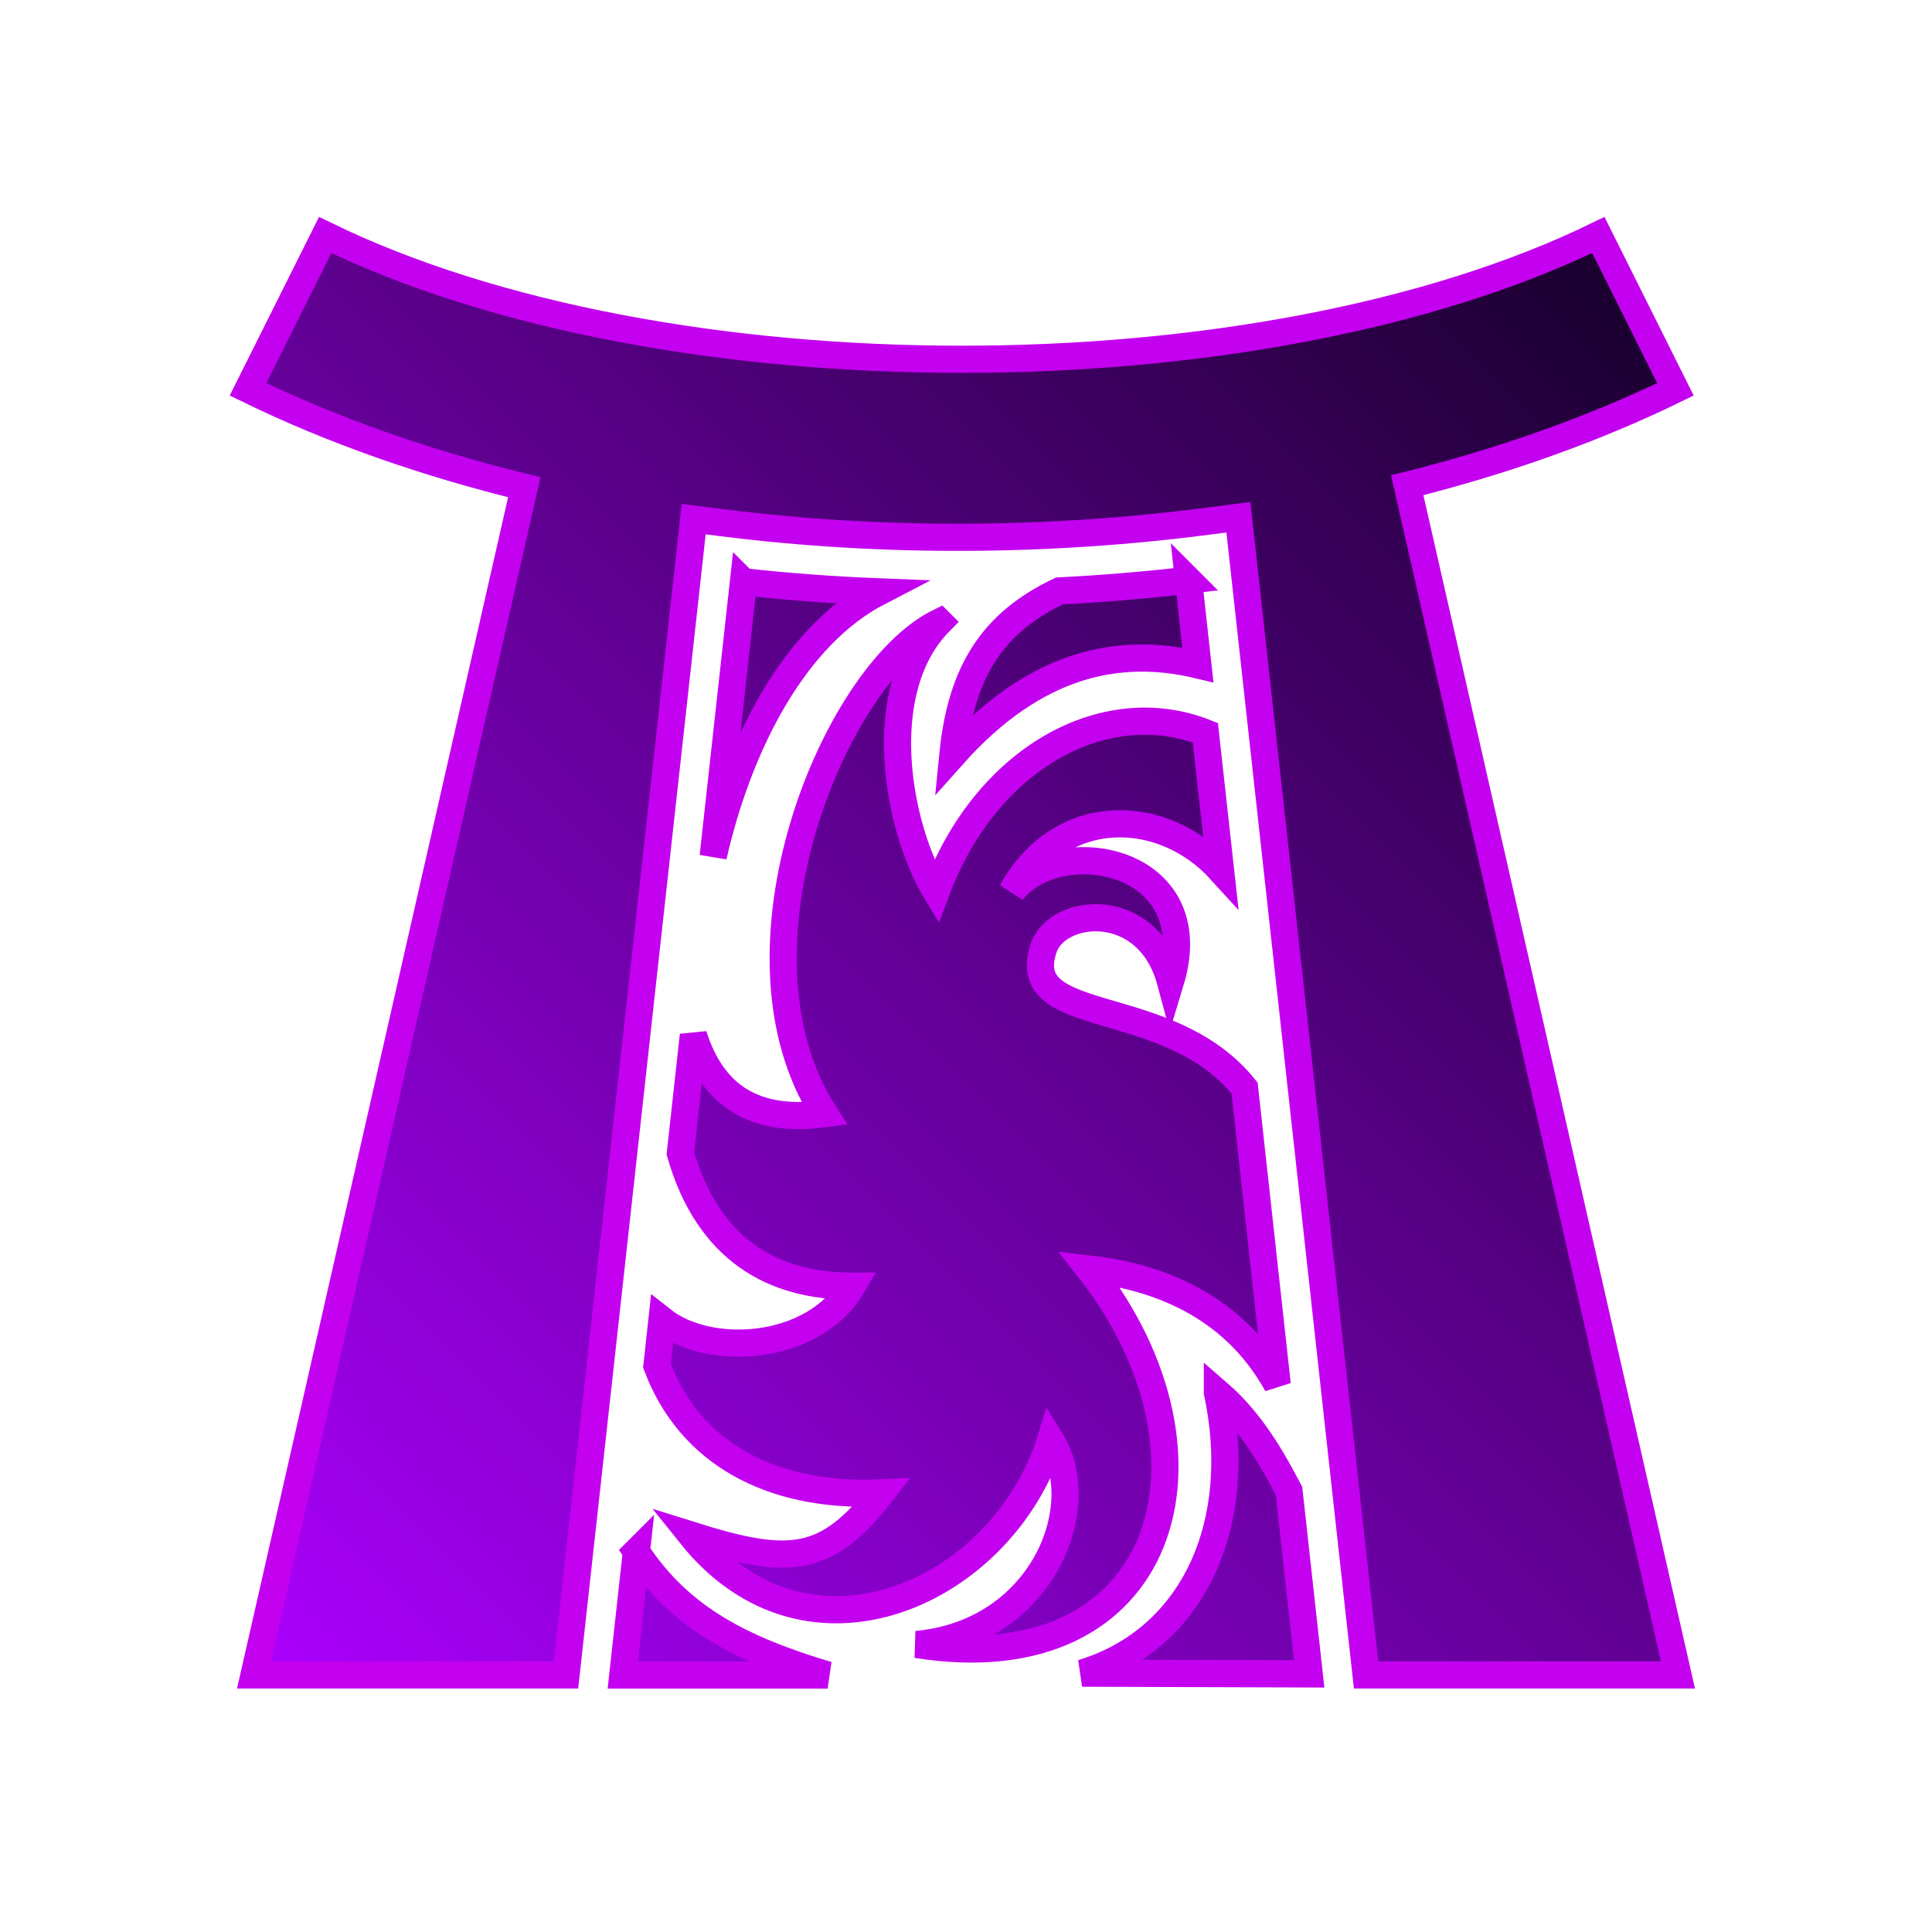
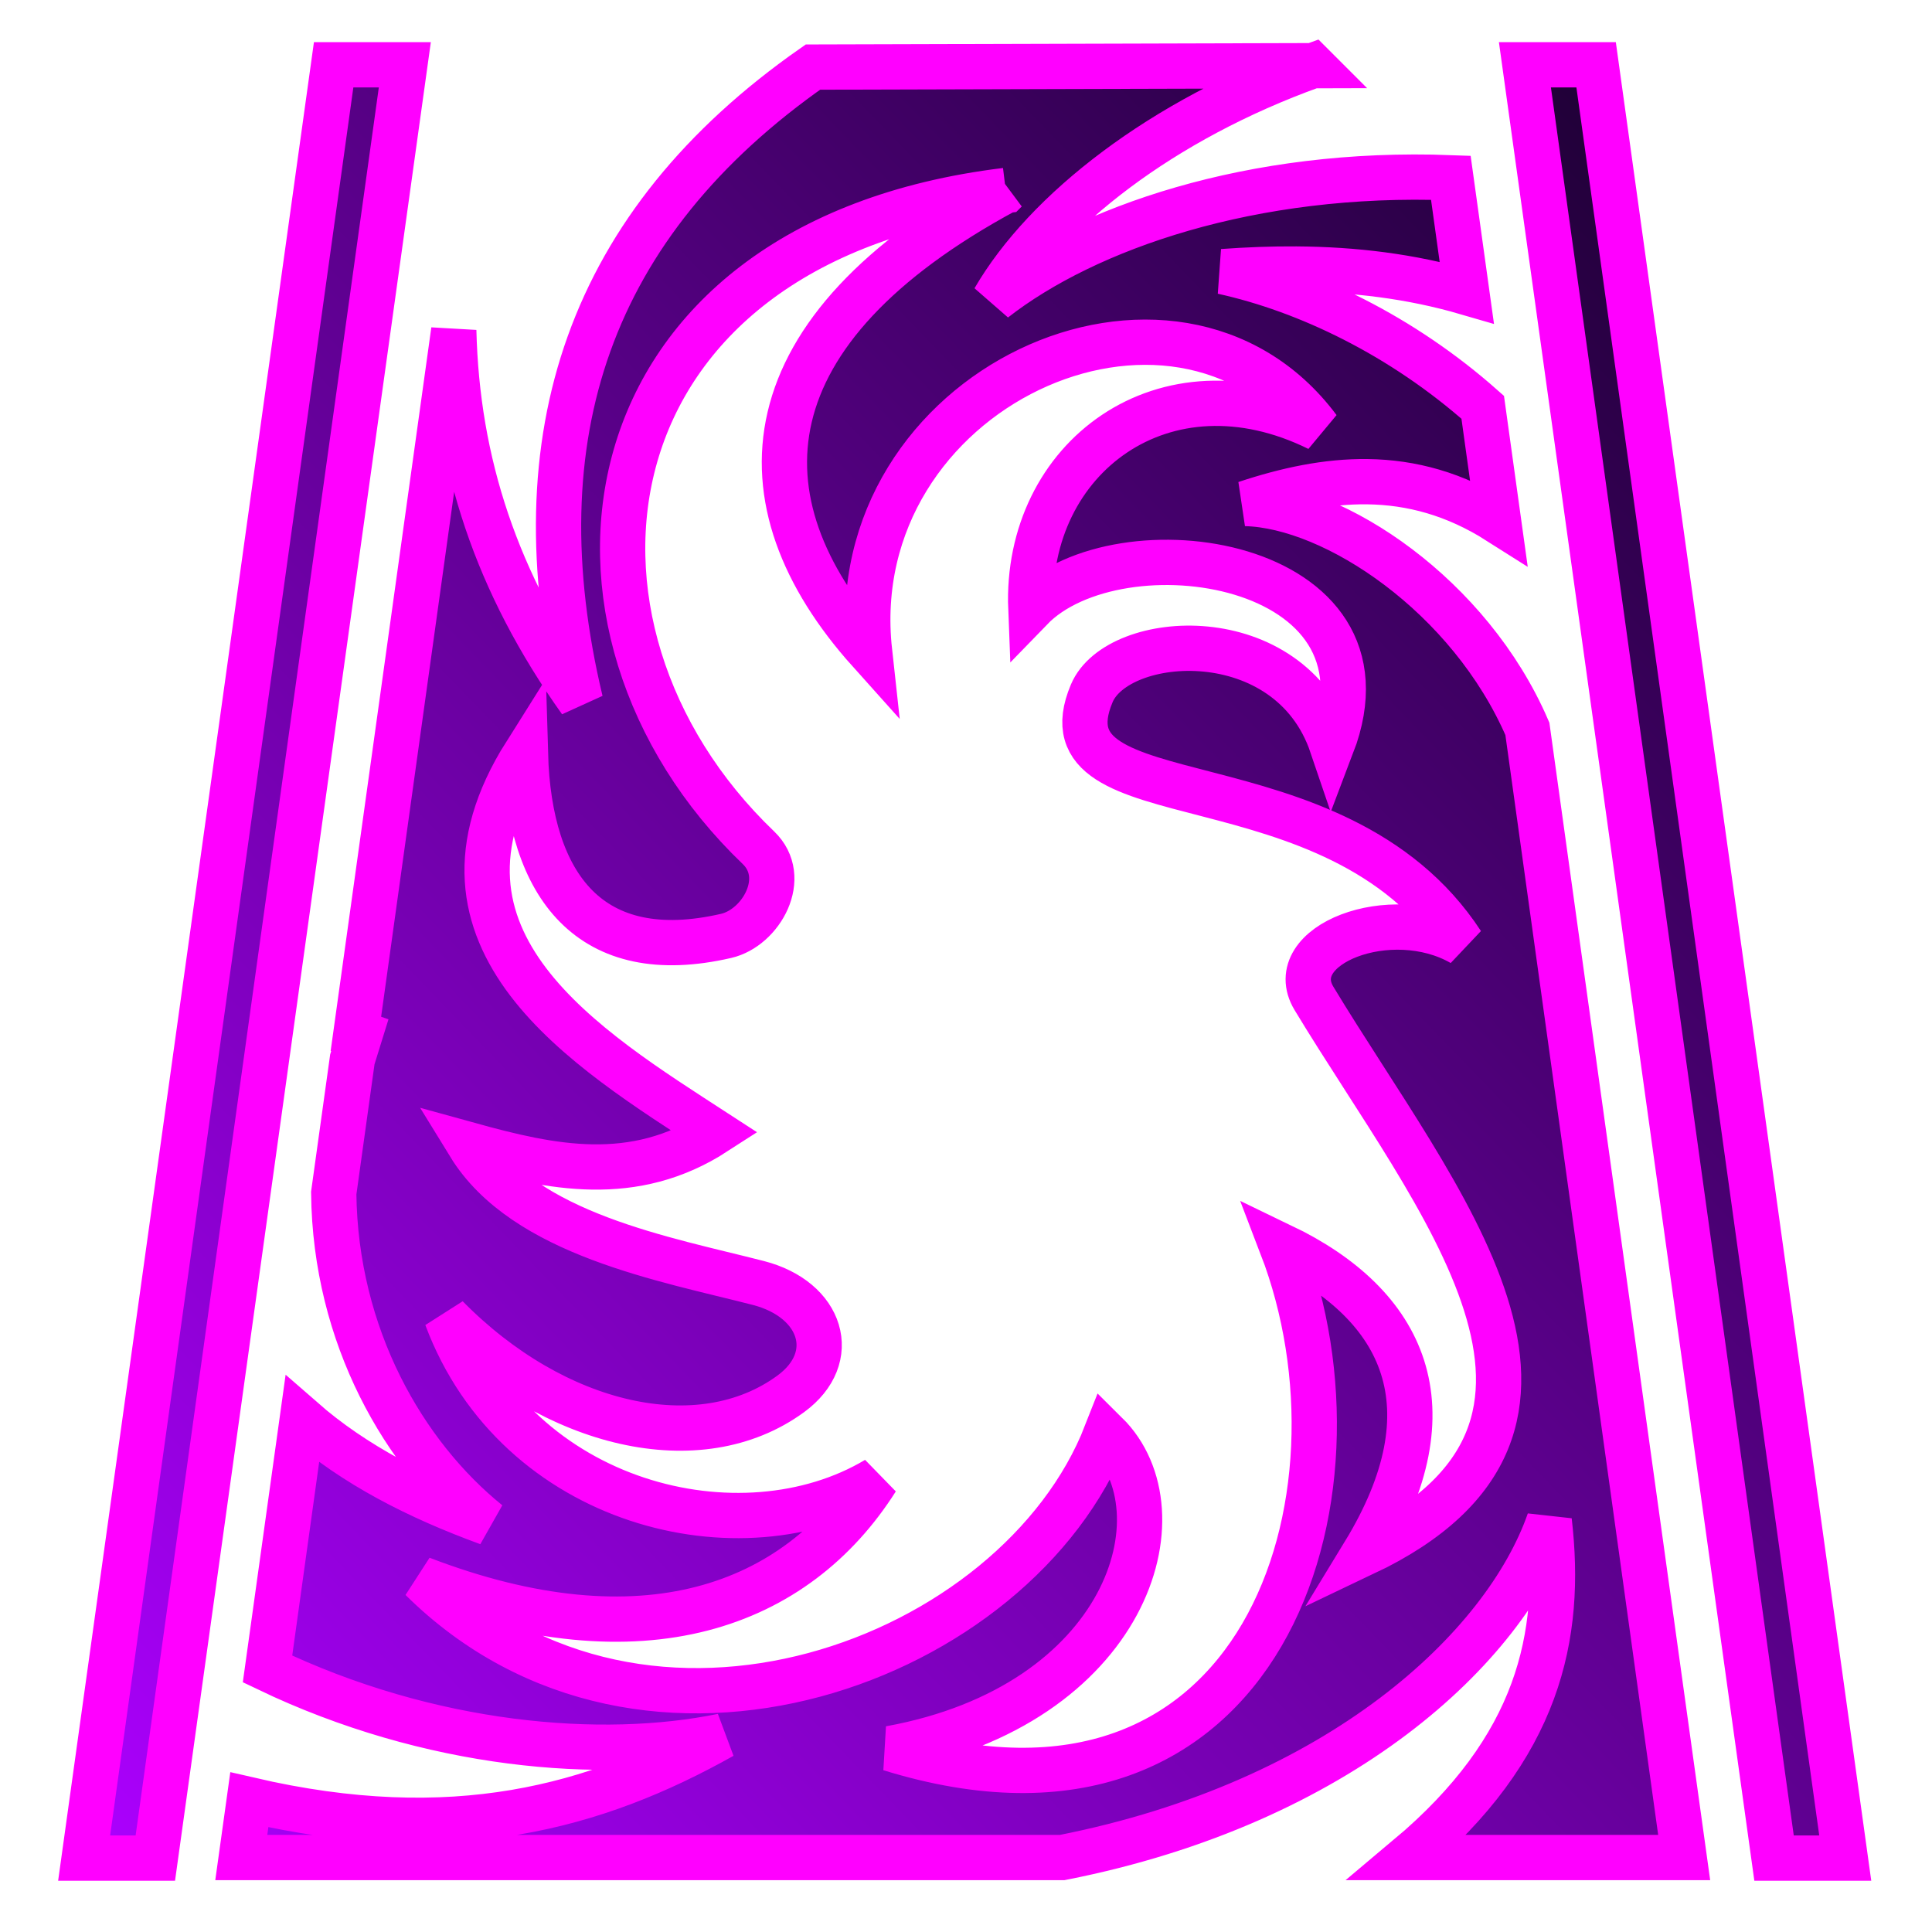
<svg xmlns="http://www.w3.org/2000/svg" viewBox="0 0 512 512" style="height: 512px; width: 512px;">
  <defs>
-     <linearGradient x1="0" x2="1" y1="1" y2="0" id="lorc-magic-gate-gradient-1">
+     <linearGradient x1="0" x2="1" y1="1" y2="0" id="lorc-magic-portal-gradient-1">
      <stop offset="0%" stop-color="#ac00ff" stop-opacity="1" />
      <stop offset="100%" stop-color="#140026" stop-opacity="1" />
    </linearGradient>
  </defs>
  <g class="" transform="translate(0,0)" style="">
-     <path d="M43.72 13.844L18.155 64.97c27.97 13.658 58.89 24.446 91.53 32.436l-89.53 393.438H123.5l41.25-373.438 1.03-9.437 9.44 1.186c52.986 6.706 108.616 6.364 161.56-.594l9.44-1.218 1.06 9.47 41.25 374.03h103.314L402.156 96.75C433.81 88.828 463.8 78.25 491 64.97l-25.53-51.126c-112.422 54.9-309.332 54.9-421.75 0zm286 114.344c-14.14 1.644-28.428 2.836-42.783 3.562-21.804 10.4-32.54 26.267-35.312 54.406 27.25-30.575 55.034-36.127 81.188-29.906l-3.094-28.063zm-147.44.53l-10.03 90.97c8.553-37.432 27.04-73.21 54.875-87.625-15.038-.6-30.02-1.7-44.844-3.344zm64.97 13.313c-34.87 17.008-72.704 109.172-38.156 162.907-23.665 3.18-37.152-6.345-43.406-26l-4.313 39.125c9.257 32.188 30.822 44 56.844 44-12.7 21.47-47.05 23.77-62.94 11.188l-1.655 15.188c10.71 28.704 37.626 43.795 74.344 42.093-18.365 23.685-30.833 24.123-63.064 14 39.07 48.74 103.567 18.582 119.125-31.53 13.896 22.31-2.982 63.977-44.374 67.75 82.914 13.18 105.38-62.936 57.125-124.406 21.172 2.414 47.277 11.1 62.314 38.312l-10.813-98.22c-25.328-31.6-75.52-19.695-66.56-46.373 4.55-13.55 34.584-16.545 42.03 11.093 12.44-41.053-37.255-49.697-52.563-29.78 16.442-29.484 50.19-27.943 69.125-7.157l-5.03-45.5c-33.345-13.155-72.762 8.446-89.188 52.655-12.81-21.176-21.274-66.546 1.156-89.344zm92.03 255.22c9.187 42.963-7.44 81.635-44.81 93l75.217.25L363 429.875c-7.54-14.486-14.178-24.364-23.72-32.625zm-192.467 52.78l-4.5 40.845h67.843c-27.745-8.302-48.728-18.543-63.344-40.844z" fill="url(#lorc-magic-gate-gradient-1)" stroke="#c400f0" stroke-opacity="1" stroke-width="9" transform="translate(51.2, 51.2) scale(0.8, 0.8) rotate(0, 256, 256) skewX(0) skewY(0)" />
+     <path d="M88.418 17.17l-66.12 475.242h18.866l66.12-475.242H88.42zm315.7 0l66.023 475.242h18.87L422.988 17.17h-18.87zm-56.26.24l-132.422.37c-59.343 41.506-78.325 97.982-61.596 168.03-22.324-31.34-32.747-63.248-33.59-98.234l-26.684 191.78c1.05-3.64 2.25-7.31 3.653-11.012l-3.843 12.385-4.934 35.454c.41 37.954 18.614 69.416 40.91 87.406-18.52-6.774-35.355-15.287-49.25-27.445l-9.207 66.152c43.032 20.635 88.614 24.346 120.56 17.78-33.542 18.813-71.344 29.428-125.382 16.886l-2.13 15.3h217.568c73.664-14.515 117.318-55.617 129.045-89.216 3.54 30.568-2.754 60.093-37.473 89.215h73.242l-41.553-299.11c-15.226-35.307-51.106-59.122-74.695-59.718 10.876-3.615 21.615-5.918 32.305-5.78 11.61.15 23.16 3.2 34.76 10.56l-4.207-30.278c-21.365-18.958-46.472-31.023-68.92-35.954 6.54-.477 13.043-.73 19.513-.685 15.23.104 30.273 1.868 45.18 6.21l-4.224-30.398C331.8 45.105 287.813 60.384 263.44 79.407c13.68-23.55 44.533-47.68 84.417-61.998zm-81.323 33.065c-68.785 37.085-71.87 82.26-36.1 122.146-7.626-69.52 80.94-110.016 118.96-59.032-40.867-20.17-77.79 7.84-76.21 47.723 23.234-23.997 98.678-13.267 79.795 36.19-11.3-33.297-56.74-30.094-63.648-13.77-14.75 34.866 64.34 14.582 98.117 66.284-18.85-10.875-47.74.482-39.22 14.59 32.28 53.45 84.53 113.185 13.3 147.025 23.57-38.677 10.786-65.734-21.85-81.43 25.644 66.744-5.1 163.717-103.81 133.19 62.83-11.442 78.355-62.576 57.263-83.425-23.617 60.37-122.14 97.174-181.444 38.453 58.693 22.535 99.285 7.31 120.644-26.39-35.89 21.435-95.375 6.933-113.994-42.977 28.694 29.187 67.102 37.963 91.195 20.356 13.217-9.658 8.303-25.06-8.55-29.402-24.53-6.32-61.988-12.852-76.563-36.588 21.722 6.003 43.444 10.698 65.166-3.375-33.985-22.07-81.546-50.75-50.348-100.278 1.008 35.15 17.23 56.557 53.197 48.254 9.285-2.142 16.8-15.472 8.55-23.373-61.138-58.54-47.58-160.406 65.548-174.168z" fill="url(#lorc-magic-portal-gradient-1)" stroke="#ff00ff" stroke-opacity="1" stroke-width="12" />
  </g>
</svg>
